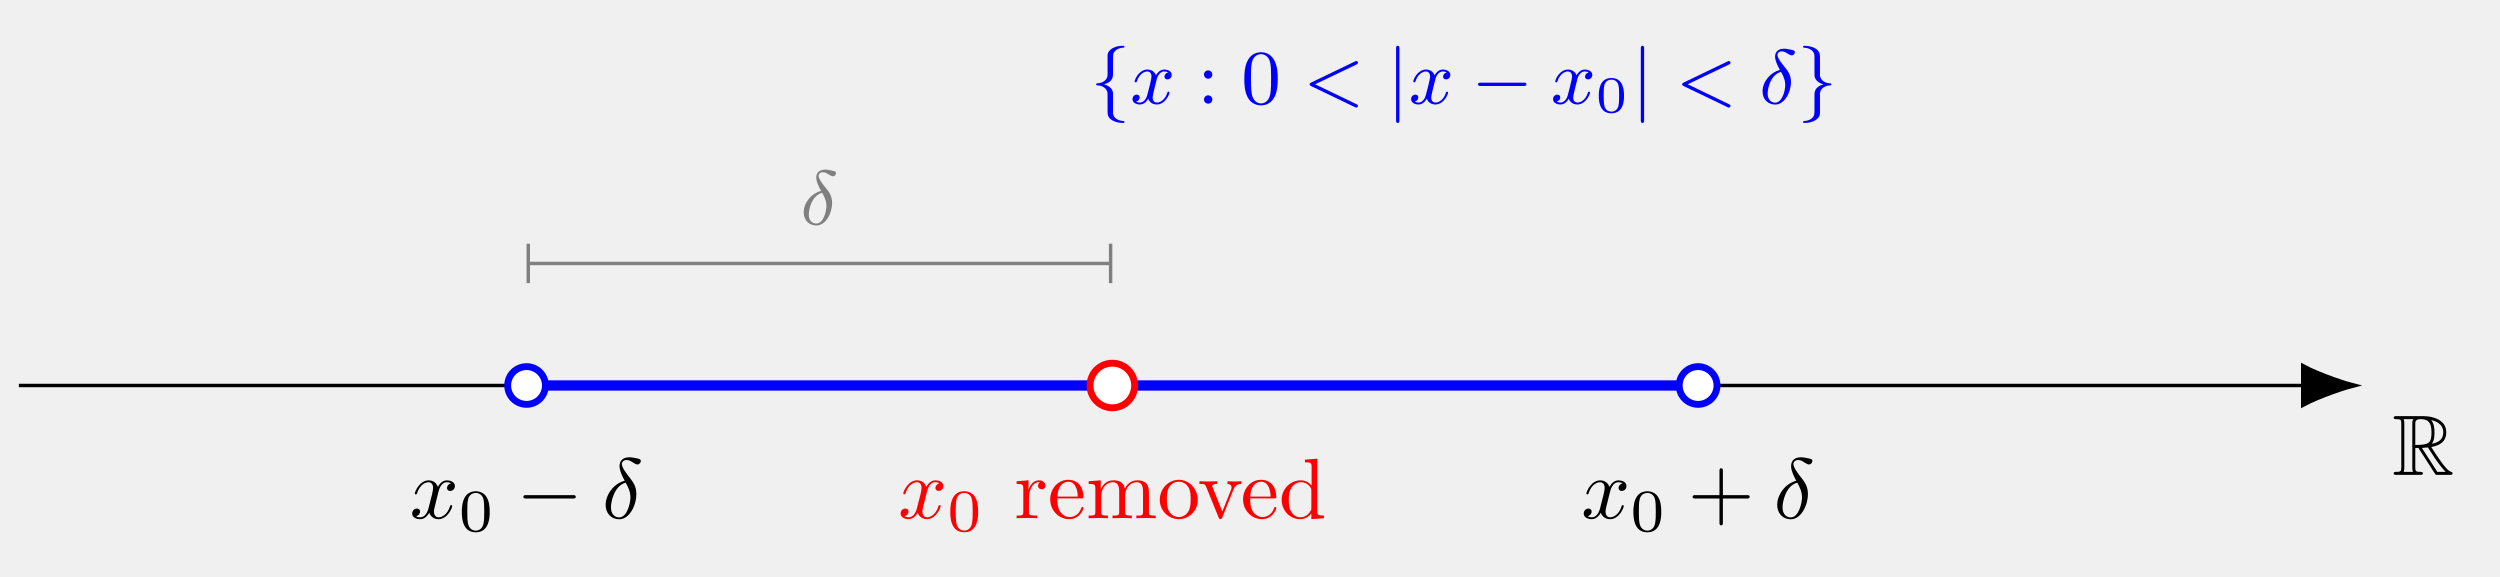
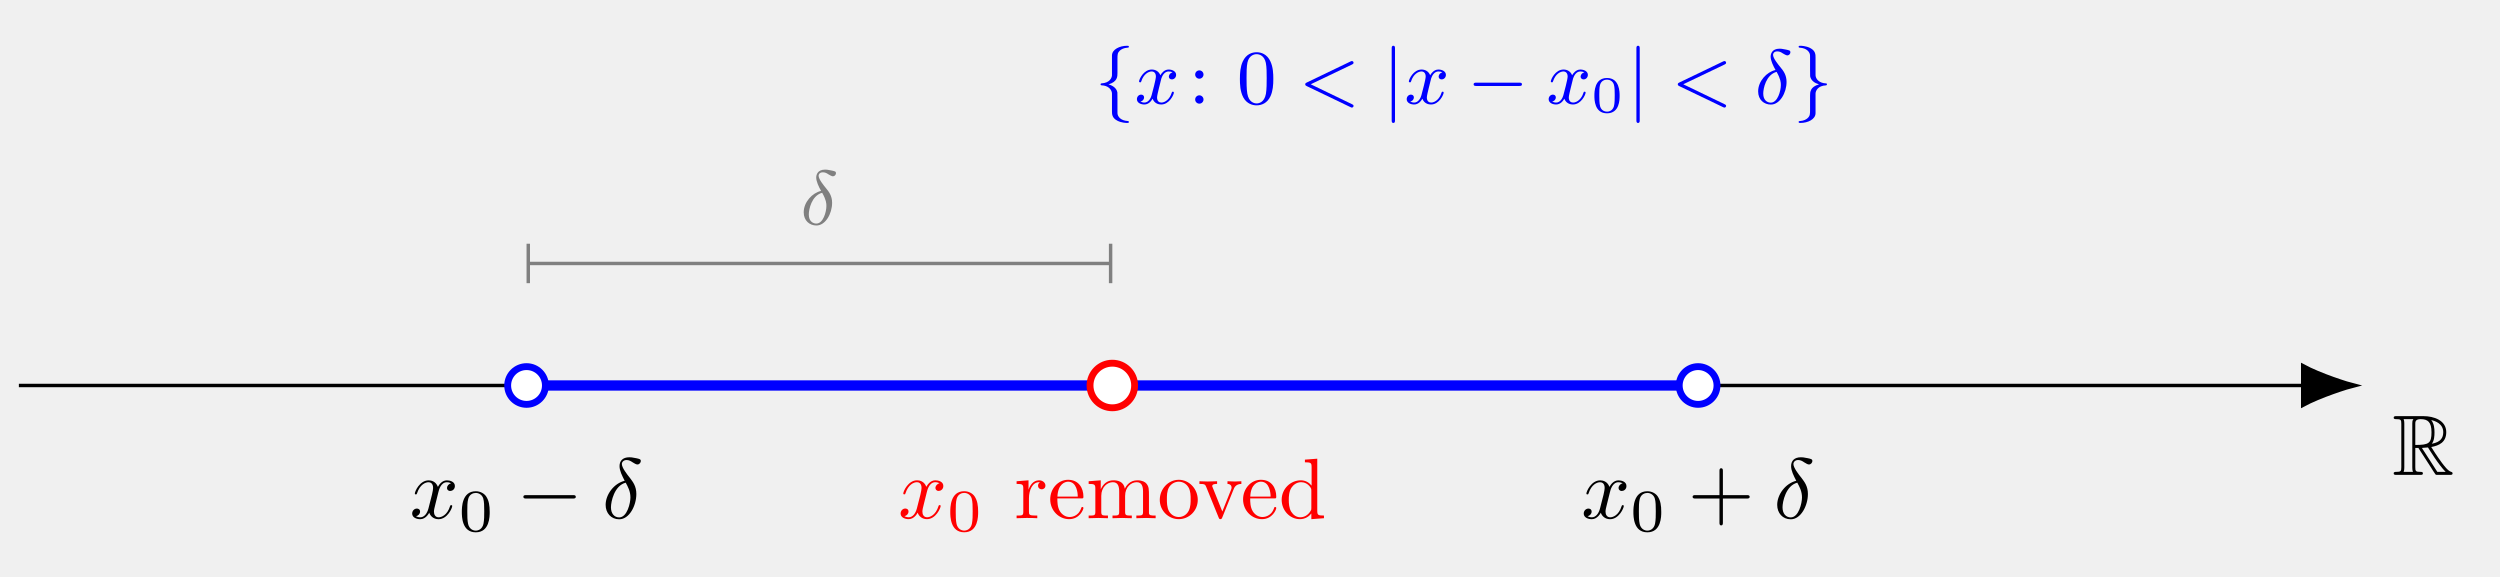
<svg xmlns="http://www.w3.org/2000/svg" version="1.1" viewBox="0 -66.997 290.347 66.997">
  <g id="page1">
    <g transform="matrix(1 0 0 -1 0 0)">
      <path d="M2.191 22.227H267.434" stroke="#000" fill="none" stroke-width=".399" stroke-miterlimit="10" />
      <path d="M273.496 22.227C272.754 22.406 269.477 23.426 267.434 24.539V19.918C269.477 21.027 272.754 22.047 273.496 22.227Z" />
      <path d="M273.496 22.227C272.754 22.406 269.477 23.426 267.434 24.539V19.918C269.477 21.027 272.754 22.047 273.496 22.227Z" stroke="#000" fill="none" stroke-width=".399" stroke-miterlimit="10" />
      <path d="M280.509 14.972H280.867L282.362 12.661C282.461 12.501 282.7 12.113 282.81 11.964C282.879 11.844 282.909 11.844 283.138 11.844H284.513C284.692 11.844 284.842 11.844 284.842 12.023C284.842 12.103 284.782 12.173 284.692 12.193C284.324 12.272 283.836 12.93 283.597 13.249C283.527 13.348 283.029 14.006 282.362 15.081C283.248 15.241 284.105 15.619 284.105 16.805C284.105 18.189 282.64 18.667 281.465 18.667H278.337C278.158 18.667 277.998 18.667 277.998 18.488C277.998 18.319 278.188 18.319 278.267 18.319C278.835 18.319 278.885 18.249 278.885 17.751V12.761C278.885 12.262 278.835 12.193 278.267 12.193C278.188 12.193 277.998 12.193 277.998 12.023C277.998 11.844 278.158 11.844 278.337 11.844H281.067C281.246 11.844 281.395 11.844 281.395 12.023C281.395 12.193 281.226 12.193 281.116 12.193C280.548 12.193 280.509 12.272 280.509 12.761V14.972ZM282.431 15.46C282.71 15.828 282.74 16.357 282.74 16.795C282.74 17.273 282.68 17.801 282.362 18.209C282.77 18.12 283.756 17.811 283.756 16.805C283.756 16.157 283.457 15.649 282.431 15.46ZM280.509 17.781C280.509 17.99 280.509 18.319 281.126 18.319C281.973 18.319 282.391 17.97 282.391 16.795C282.391 15.51 282.082 15.321 280.509 15.321V17.781ZM279.154 12.193C279.234 12.372 279.234 12.651 279.234 12.741V17.771C279.234 17.871 279.234 18.14 279.154 18.319H280.289C280.16 18.159 280.16 17.96 280.16 17.811V12.741C280.16 12.641 280.16 12.372 280.24 12.193H279.154ZM281.276 14.972C281.345 14.982 281.385 14.992 281.465 14.992C281.614 14.992 281.833 15.012 281.983 15.031C282.132 14.792 283.208 13.019 284.035 12.193H283.069L281.276 14.972Z" />
      <path d="M61.152 22.227H197.215" stroke="#00f" fill="none" stroke-width="1.196" stroke-miterlimit="10" />
      <path d="M63.344 22.227C63.344 23.438 62.363 24.418 61.152 24.418S58.961 23.438 58.961 22.227S59.941 20.035 61.152 20.035S63.344 21.016 63.344 22.227Z" fill="#fff" />
      <path d="M63.344 22.227C63.344 23.438 62.363 24.418 61.152 24.418S58.961 23.438 58.961 22.227S59.941 20.035 61.152 20.035S63.344 21.016 63.344 22.227Z" stroke="#00f" fill="none" stroke-width=".797" stroke-miterlimit="10" />
      <path d="M199.41 22.227C199.41 23.438 198.426 24.418 197.215 24.418C196.008 24.418 195.023 23.438 195.023 22.227S196.008 20.035 197.215 20.035C198.426 20.035 199.41 21.016 199.41 22.227Z" fill="#fff" />
      <path d="M199.41 22.227C199.41 23.438 198.426 24.418 197.215 24.418C196.008 24.418 195.023 23.438 195.023 22.227S196.008 20.035 197.215 20.035C198.426 20.035 199.41 21.016 199.41 22.227Z" stroke="#00f" fill="none" stroke-width=".797" stroke-miterlimit="10" />
      <path d="M131.773 22.227C131.773 23.656 130.617 24.816 129.184 24.816C127.754 24.816 126.594 23.656 126.594 22.227S127.754 19.637 129.184 19.637C130.617 19.637 131.773 20.797 131.773 22.227Z" fill="#fff" />
      <path d="M131.773 22.227C131.773 23.656 130.617 24.816 129.184 24.816C127.754 24.816 126.594 23.656 126.594 22.227S127.754 19.637 129.184 19.637C130.617 19.637 131.773 20.797 131.773 22.227Z" stroke="#f00" fill="none" stroke-width=".797" stroke-miterlimit="10" />
      <path d="M50.907 9.815C50.967 10.074 51.196 10.991 51.893 10.991C51.943 10.991 52.182 10.991 52.391 10.861C52.112 10.811 51.913 10.562 51.913 10.323C51.913 10.164 52.023 9.975 52.292 9.975C52.511 9.975 52.83 10.154 52.83 10.552C52.83 11.07 52.242 11.21 51.903 11.21C51.325 11.21 50.977 10.682 50.857 10.453C50.608 11.11 50.07 11.21 49.782 11.21C48.745 11.21 48.178 9.925 48.178 9.676C48.178 9.576 48.277 9.576 48.297 9.576C48.377 9.576 48.407 9.596 48.427 9.686C48.765 10.742 49.423 10.991 49.762 10.991C49.951 10.991 50.299 10.901 50.299 10.323C50.299 10.015 50.13 9.347 49.762 7.953C49.602 7.335 49.253 6.917 48.815 6.917C48.755 6.917 48.526 6.917 48.317 7.046C48.566 7.096 48.785 7.305 48.785 7.584C48.785 7.853 48.566 7.933 48.417 7.933C48.118 7.933 47.869 7.674 47.869 7.355C47.869 6.897 48.367 6.697 48.805 6.697C49.463 6.697 49.821 7.395 49.851 7.455C49.971 7.086 50.329 6.697 50.927 6.697C51.953 6.697 52.521 7.982 52.521 8.231C52.521 8.331 52.431 8.331 52.401 8.331C52.312 8.331 52.292 8.291 52.272 8.221C51.943 7.156 51.266 6.917 50.947 6.917C50.558 6.917 50.399 7.235 50.399 7.574C50.399 7.793 50.459 8.012 50.568 8.451L50.907 9.815Z" />
      <path d="M56.873 7.538C56.873 8.305 56.782 8.856 56.461 9.345C56.245 9.665 55.813 9.944 55.255 9.944C53.637 9.944 53.637 8.04 53.637 7.538S53.637 5.174 55.255 5.174S56.873 7.036 56.873 7.538ZM55.255 5.369C54.934 5.369 54.509 5.557 54.369 6.129C54.271 6.54 54.271 7.113 54.271 7.629C54.271 8.138 54.271 8.668 54.376 9.052C54.522 9.603 54.969 9.749 55.255 9.749C55.631 9.749 55.994 9.519 56.12 9.114C56.231 8.738 56.238 8.235 56.238 7.629C56.238 7.113 56.238 6.596 56.148 6.157C56.008 5.522 55.534 5.369 55.255 5.369Z" />
      <path d="M66.522 9.098C66.692 9.098 66.871 9.098 66.871 9.297S66.692 9.496 66.522 9.496H61.133C60.964 9.496 60.785 9.496 60.785 9.297S60.964 9.098 61.133 9.098H66.522Z" />
      <path d="M72.55 11.16C71.305 10.861 70.338 9.566 70.338 8.361C70.338 7.405 70.976 6.687 71.912 6.687C73.078 6.687 73.904 8.251 73.904 9.626C73.904 10.533 73.506 11.03 73.168 11.479C72.809 11.927 72.221 12.674 72.221 13.112C72.221 13.332 72.42 13.571 72.769 13.571C73.068 13.571 73.267 13.441 73.476 13.302C73.675 13.182 73.875 13.053 74.024 13.053C74.273 13.053 74.423 13.292 74.423 13.451C74.423 13.67 74.263 13.7 73.904 13.78C73.387 13.89 73.247 13.89 73.088 13.89C72.311 13.89 71.952 13.461 71.952 12.864C71.952 12.325 72.241 11.768 72.55 11.16ZM72.669 10.941C72.918 10.483 73.217 9.945 73.217 9.228C73.217 8.57 72.839 6.907 71.912 6.907C71.364 6.907 70.956 7.325 70.956 8.082C70.956 8.71 71.325 10.582 72.669 10.941Z" />
      <path d="M186.971 9.815C187.031 10.074 187.26 10.991 187.957 10.991C188.007 10.991 188.246 10.991 188.455 10.861C188.177 10.811 187.977 10.562 187.977 10.323C187.977 10.164 188.087 9.975 188.356 9.975C188.575 9.975 188.894 10.154 188.894 10.552C188.894 11.07 188.306 11.21 187.967 11.21C187.389 11.21 187.041 10.682 186.921 10.453C186.672 11.11 186.134 11.21 185.846 11.21C184.809 11.21 184.242 9.925 184.242 9.676C184.242 9.576 184.341 9.576 184.361 9.576C184.441 9.576 184.471 9.596 184.491 9.686C184.829 10.742 185.487 10.991 185.826 10.991C186.015 10.991 186.363 10.901 186.363 10.323C186.363 10.015 186.194 9.347 185.826 7.953C185.666 7.335 185.317 6.917 184.879 6.917C184.819 6.917 184.59 6.917 184.381 7.046C184.63 7.096 184.849 7.305 184.849 7.584C184.849 7.853 184.63 7.933 184.481 7.933C184.182 7.933 183.933 7.674 183.933 7.355C183.933 6.897 184.431 6.697 184.869 6.697C185.527 6.697 185.885 7.395 185.915 7.455C186.035 7.086 186.393 6.697 186.991 6.697C188.017 6.697 188.585 7.982 188.585 8.231C188.585 8.331 188.495 8.331 188.465 8.331C188.376 8.331 188.356 8.291 188.336 8.221C188.007 7.156 187.33 6.917 187.011 6.917C186.622 6.917 186.463 7.235 186.463 7.574C186.463 7.793 186.523 8.012 186.632 8.451L186.971 9.815Z" />
      <path d="M192.937 7.538C192.937 8.305 192.846 8.856 192.526 9.345C192.309 9.665 191.877 9.944 191.319 9.944C189.701 9.944 189.701 8.04 189.701 7.538S189.701 5.174 191.319 5.174S192.937 7.036 192.937 7.538ZM191.319 5.369C190.998 5.369 190.573 5.557 190.433 6.129C190.336 6.54 190.336 7.113 190.336 7.629C190.336 8.138 190.336 8.668 190.44 9.052C190.586 9.603 191.033 9.749 191.319 9.749C191.696 9.749 192.058 9.519 192.184 9.114C192.296 8.738 192.302 8.235 192.302 7.629C192.302 7.113 192.302 6.596 192.212 6.157C192.072 5.522 191.598 5.369 191.319 5.369Z" />
      <path d="M200.095 9.098H202.874C203.014 9.098 203.203 9.098 203.203 9.297S203.014 9.496 202.874 9.496H200.095V12.286C200.095 12.425 200.095 12.615 199.896 12.615S199.697 12.425 199.697 12.286V9.496H196.908C196.768 9.496 196.579 9.496 196.579 9.297S196.768 9.098 196.908 9.098H199.697V6.309C199.697 6.17 199.697 5.98 199.896 5.98S200.095 6.17 200.095 6.309V9.098Z" />
      <path d="M208.614 11.16C207.369 10.861 206.402 9.566 206.402 8.361C206.402 7.405 207.04 6.687 207.976 6.687C209.142 6.687 209.968 8.251 209.968 9.626C209.968 10.533 209.57 11.03 209.232 11.479C208.873 11.927 208.285 12.674 208.285 13.112C208.285 13.332 208.484 13.571 208.833 13.571C209.132 13.571 209.331 13.441 209.54 13.302C209.739 13.182 209.939 13.053 210.088 13.053C210.337 13.053 210.487 13.292 210.487 13.451C210.487 13.67 210.327 13.7 209.968 13.78C209.451 13.89 209.311 13.89 209.152 13.89C208.375 13.89 208.016 13.461 208.016 12.864C208.016 12.325 208.305 11.768 208.614 11.16ZM208.733 10.941C208.982 10.483 209.281 9.945 209.281 9.228C209.281 8.57 208.903 6.907 207.976 6.907C207.428 6.907 207.02 7.325 207.02 8.082C207.02 8.71 207.389 10.582 208.733 10.941Z" />
      <path d="M107.634 9.82C107.694 10.079 107.923 10.996 108.62 10.996C108.67 10.996 108.909 10.996 109.118 10.866C108.84 10.816 108.64 10.567 108.64 10.328C108.64 10.169 108.75 9.98 109.019 9.98C109.238 9.98 109.557 10.159 109.557 10.557C109.557 11.075 108.969 11.215 108.63 11.215C108.052 11.215 107.704 10.687 107.584 10.458C107.335 11.115 106.797 11.215 106.509 11.215C105.472 11.215 104.905 9.93 104.905 9.681C104.905 9.581 105.004 9.581 105.024 9.581C105.104 9.581 105.134 9.601 105.154 9.691C105.492 10.747 106.15 10.996 106.489 10.996C106.678 10.996 107.026 10.906 107.026 10.328C107.026 10.02 106.857 9.352 106.489 7.958C106.329 7.34 105.98 6.922 105.542 6.922C105.482 6.922 105.253 6.922 105.044 7.051C105.293 7.101 105.512 7.31 105.512 7.589C105.512 7.858 105.293 7.938 105.144 7.938C104.845 7.938 104.596 7.679 104.596 7.36C104.596 6.902 105.094 6.702 105.532 6.702C106.19 6.702 106.548 7.4 106.578 7.46C106.698 7.091 107.056 6.702 107.654 6.702C108.68 6.702 109.248 7.987 109.248 8.236C109.248 8.336 109.158 8.336 109.128 8.336C109.039 8.336 109.019 8.296 108.999 8.226C108.67 7.161 107.993 6.922 107.674 6.922C107.285 6.922 107.126 7.24 107.126 7.579C107.126 7.798 107.186 8.017 107.295 8.456L107.634 9.82Z" fill="#f00" />
      <path d="M113.6 7.542C113.6 8.309 113.509 8.86 113.188 9.349C112.972 9.669 112.54 9.948 111.982 9.948C110.364 9.948 110.364 8.044 110.364 7.542S110.364 5.178 111.982 5.178S113.6 7.04 113.6 7.542ZM111.982 5.373C111.661 5.373 111.236 5.561 111.096 6.133C110.998 6.544 110.998 7.117 110.998 7.633C110.998 8.142 110.998 8.672 111.103 9.056C111.249 9.607 111.696 9.753 111.982 9.753C112.358 9.753 112.721 9.523 112.847 9.118C112.958 8.742 112.965 8.239 112.965 7.633C112.965 7.117 112.965 6.6 112.875 6.161C112.735 5.526 112.261 5.373 111.982 5.373Z" fill="#f00" />
      <path d="M121.414 10.607C121.414 10.926 121.105 11.215 120.677 11.215C119.95 11.215 119.591 10.547 119.451 10.119V11.215L118.067 11.105V10.796C118.764 10.796 118.844 10.727 118.844 10.239V7.569C118.844 7.121 118.734 7.121 118.067 7.121V6.812L119.202 6.842C119.601 6.842 120.069 6.842 120.468 6.812V7.121H120.258C119.521 7.121 119.501 7.23 119.501 7.589V9.123C119.501 10.109 119.92 10.996 120.677 10.996C120.746 10.996 120.766 10.996 120.786 10.986C120.756 10.976 120.557 10.856 120.557 10.597C120.557 10.318 120.766 10.169 120.986 10.169C121.165 10.169 121.414 10.289 121.414 10.607ZM125.827 7.997C125.827 8.097 125.747 8.117 125.698 8.117C125.608 8.117 125.588 8.057 125.568 7.977C125.22 6.951 124.323 6.951 124.223 6.951C123.726 6.951 123.327 7.25 123.098 7.619C122.799 8.097 122.799 8.755 122.799 9.113H125.578C125.797 9.113 125.827 9.113 125.827 9.322C125.827 10.308 125.289 11.275 124.044 11.275C122.889 11.275 121.972 10.249 121.972 9.004C121.972 7.669 123.018 6.702 124.164 6.702C125.379 6.702 125.827 7.808 125.827 7.997ZM125.17 9.322H122.809C122.869 10.806 123.706 11.055 124.044 11.055C125.07 11.055 125.17 9.711 125.17 9.322ZM134.215 6.812V7.121C133.697 7.121 133.448 7.121 133.438 7.42V9.322C133.438 10.179 133.438 10.488 133.13 10.846C132.99 11.016 132.661 11.215 132.084 11.215C131.247 11.215 130.809 10.617 130.639 10.239C130.5 11.105 129.763 11.215 129.314 11.215C128.587 11.215 128.119 10.786 127.84 10.169V11.215L126.435 11.105V10.796C127.133 10.796 127.212 10.727 127.212 10.239V7.569C127.212 7.121 127.103 7.121 126.435 7.121V6.812L127.561 6.842L128.677 6.812V7.121C128.009 7.121 127.9 7.121 127.9 7.569V9.402C127.9 10.438 128.607 10.996 129.245 10.996C129.872 10.996 129.982 10.458 129.982 9.89V7.569C129.982 7.121 129.872 7.121 129.205 7.121V6.812L130.33 6.842L131.446 6.812V7.121C130.779 7.121 130.669 7.121 130.669 7.569V9.402C130.669 10.438 131.376 10.996 132.014 10.996C132.641 10.996 132.751 10.458 132.751 9.89V7.569C132.751 7.121 132.641 7.121 131.974 7.121V6.812L133.1 6.842L134.215 6.812ZM139.107 8.944C139.107 10.219 138.111 11.275 136.906 11.275C135.661 11.275 134.695 10.189 134.695 8.944C134.695 7.659 135.731 6.702 136.896 6.702C138.101 6.702 139.107 7.679 139.107 8.944ZM138.281 9.023C138.281 8.665 138.281 8.127 138.062 7.689C137.842 7.24 137.404 6.951 136.906 6.951C136.477 6.951 136.039 7.161 135.77 7.619C135.521 8.057 135.521 8.665 135.521 9.023C135.521 9.412 135.521 9.95 135.76 10.388C136.029 10.846 136.497 11.055 136.896 11.055C137.334 11.055 137.762 10.836 138.022 10.408S138.281 9.402 138.281 9.023Z" fill="#f00" />
      <path d="M144.171 10.796V11.105C143.942 11.085 143.653 11.075 143.424 11.075L142.557 11.105V10.796C142.926 10.786 143.035 10.557 143.035 10.368C143.035 10.279 143.015 10.239 142.976 10.129L141.96 7.589L140.844 10.368C140.784 10.498 140.784 10.538 140.784 10.538C140.784 10.796 141.173 10.796 141.352 10.796V11.105L140.266 11.075C139.997 11.075 139.599 11.085 139.3 11.105V10.796C139.928 10.796 139.967 10.737 140.097 10.428L141.531 6.892C141.591 6.752 141.611 6.702 141.74 6.702S141.91 6.792 141.95 6.892L143.254 10.129C143.344 10.358 143.513 10.786 144.171 10.796Z" fill="#f00" />
      <path d="M148.223 7.997C148.223 8.097 148.144 8.117 148.094 8.117C148.004 8.117 147.984 8.057 147.965 7.977C147.616 6.951 146.719 6.951 146.62 6.951C146.122 6.951 145.723 7.25 145.494 7.619C145.195 8.097 145.195 8.755 145.195 9.113H147.975C148.194 9.113 148.223 9.113 148.223 9.322C148.223 10.308 147.685 11.275 146.44 11.275C145.285 11.275 144.369 10.249 144.369 9.004C144.369 7.669 145.414 6.702 146.56 6.702C147.775 6.702 148.223 7.808 148.223 7.997ZM147.566 9.322H145.205C145.265 10.806 146.102 11.055 146.44 11.055C147.466 11.055 147.566 9.711 147.566 9.322ZM153.763 6.812V7.121C153.065 7.121 152.985 7.19 152.985 7.679V13.725L151.551 13.615V13.307C152.248 13.307 152.328 13.237 152.328 12.749V10.597C152.039 10.956 151.611 11.215 151.073 11.215C149.898 11.215 148.852 10.239 148.852 8.954C148.852 7.689 149.828 6.702 150.963 6.702C151.601 6.702 152.049 7.041 152.298 7.36V6.702L153.763 6.812ZM152.298 7.987C152.298 7.808 152.298 7.788 152.189 7.619C151.89 7.141 151.442 6.922 151.013 6.922C150.565 6.922 150.206 7.18 149.967 7.559C149.708 7.968 149.678 8.535 149.678 8.944C149.678 9.312 149.698 9.91 149.987 10.358C150.196 10.667 150.575 10.996 151.113 10.996C151.461 10.996 151.88 10.846 152.189 10.398C152.298 10.229 152.298 10.209 152.298 10.03V7.987Z" fill="#f00" />
      <path d="M61.453 36.398H128.887" stroke="#808080" fill="none" stroke-width=".399" stroke-miterlimit="10" />
      <path d="M61.352 34.109V38.691" stroke="#808080" fill="none" stroke-width=".399" stroke-miterlimit="10" />
      <path d="M128.985 38.691V34.109" stroke="#808080" fill="none" stroke-width=".399" stroke-miterlimit="10" />
      <path d="M95.359 44.825C94.337 44.6 93.342 43.525 93.342 42.341C93.342 41.346 94.041 40.808 94.821 40.808C95.861 40.808 96.64 42.171 96.64 43.444C96.64 44.269 96.246 44.753 95.968 45.093C95.654 45.479 95.072 46.187 95.072 46.591C95.072 46.743 95.188 46.985 95.565 46.985C95.843 46.985 96.022 46.878 96.21 46.752C96.336 46.68 96.596 46.519 96.73 46.519C96.919 46.519 97.089 46.689 97.089 46.887S96.972 47.111 96.551 47.2C96.112 47.299 95.95 47.299 95.825 47.299C94.928 47.299 94.794 46.663 94.794 46.376C94.794 45.927 95.081 45.318 95.359 44.825ZM95.484 44.609C95.959 43.776 95.977 43.372 95.977 43.077C95.977 42.395 95.609 41.033 94.812 41.033C94.426 41.033 93.933 41.283 93.933 42.09C93.933 42.664 94.247 44.269 95.484 44.609Z" fill="#808080" />
-       <path d="M129.268 60.123C129.268 60.661 129.268 60.867 129.563 61.136C129.743 61.288 130.012 61.432 130.424 61.458C130.523 61.467 130.594 61.467 130.594 61.566C130.594 61.682 130.514 61.682 130.397 61.682C129.519 61.682 128.64 61.261 128.631 60.553V58.258C128.622 57.953 128.362 57.362 127.421 57.317C127.34 57.308 127.304 57.254 127.304 57.2C127.304 57.093 127.394 57.084 127.466 57.084C128.093 57.057 128.524 56.698 128.613 56.277C128.631 56.196 128.631 56.178 128.631 55.864V54.089C128.631 53.74 128.631 53.301 129.259 52.978C129.734 52.727 130.299 52.718 130.397 52.718C130.514 52.718 130.594 52.718 130.594 52.834C130.594 52.933 130.505 52.942 130.46 52.942C129.635 52.996 129.357 53.444 129.295 53.686C129.268 53.794 129.268 53.812 129.268 54.134V55.479C129.268 55.739 129.268 56.178 129.259 56.259C129.169 56.761 128.73 57.057 128.228 57.2C129.268 57.496 129.268 58.115 129.268 58.509V60.123Z" fill="#00f" />
-       <path d="M135.669 58.581C135.337 58.518 135.238 58.231 135.238 58.097C135.238 57.927 135.364 57.774 135.588 57.774C135.839 57.774 136.081 57.989 136.081 58.303C136.081 58.715 135.633 58.922 135.211 58.922C134.674 58.922 134.36 58.446 134.252 58.258C134.082 58.697 133.687 58.922 133.257 58.922C132.298 58.922 131.778 57.774 131.778 57.541C131.778 57.46 131.841 57.433 131.903 57.433C131.984 57.433 132.011 57.478 132.029 57.532C132.307 58.419 132.899 58.697 133.239 58.697C133.499 58.697 133.732 58.527 133.732 58.106C133.732 57.783 133.347 56.349 133.23 55.918C133.159 55.64 132.89 55.085 132.396 55.085C132.217 55.085 132.029 55.147 131.939 55.201C132.181 55.246 132.361 55.452 132.361 55.685C132.361 55.909 132.19 56.008 132.02 56.008C131.76 56.008 131.527 55.784 131.527 55.479C131.527 55.04 132.011 54.86 132.388 54.86C132.907 54.86 133.212 55.291 133.347 55.533C133.571 54.941 134.1 54.86 134.342 54.86C135.31 54.86 135.821 56.026 135.821 56.241C135.821 56.286 135.794 56.349 135.705 56.349C135.606 56.349 135.597 56.313 135.552 56.178C135.355 55.533 134.835 55.085 134.369 55.085C134.109 55.085 133.867 55.246 133.867 55.676C133.867 55.873 133.992 56.367 134.073 56.707C134.109 56.868 134.351 57.837 134.369 57.899C134.476 58.222 134.745 58.697 135.202 58.697C135.364 58.697 135.534 58.671 135.669 58.581Z" fill="#00f" />
-       <path d="M140.798 58.339C140.798 58.608 140.583 58.823 140.314 58.823S139.83 58.608 139.83 58.339C139.83 58.079 140.045 57.855 140.314 57.855S140.798 58.079 140.798 58.339ZM140.798 55.443C140.798 55.703 140.583 55.927 140.314 55.927S139.83 55.703 139.83 55.443C139.83 55.174 140.045 54.959 140.314 54.959S140.798 55.174 140.798 55.443Z" fill="#00f" />
-       <path d="M148.395 57.828C148.395 58.428 148.368 59.199 148.055 59.872C147.66 60.714 146.979 60.93 146.459 60.93C145.921 60.93 145.24 60.714 144.845 59.854C144.558 59.235 144.513 58.509 144.513 57.828C144.513 57.245 144.532 56.376 144.917 55.667C145.338 54.905 146.038 54.762 146.45 54.762C147.033 54.762 147.696 55.013 148.073 55.837C148.342 56.438 148.395 57.111 148.395 57.828ZM146.459 54.986C146.19 54.986 145.545 55.112 145.374 56.124C145.285 56.653 145.285 57.424 145.285 57.935C145.285 58.545 145.285 59.253 145.392 59.746C145.572 60.544 146.145 60.706 146.45 60.706C146.791 60.706 147.355 60.526 147.526 59.692C147.624 59.199 147.624 58.5 147.624 57.935C147.624 57.38 147.624 56.627 147.535 56.097C147.347 55.076 146.683 54.986 146.459 54.986Z" fill="#00f" />
-       <path d="M157.532 59.504C157.612 59.54 157.711 59.594 157.711 59.71C157.711 59.809 157.639 59.907 157.514 59.907C157.505 59.907 157.46 59.907 157.352 59.854L152.278 57.415C152.198 57.38 152.099 57.326 152.099 57.209C152.099 57.084 152.18 57.039 152.278 56.994L157.335 54.565C157.46 54.502 157.496 54.502 157.514 54.502C157.657 54.502 157.711 54.627 157.711 54.69C157.711 54.807 157.648 54.842 157.55 54.887L152.736 57.209L157.532 59.504Z" fill="#00f" />
-       <path d="M162.525 61.351C162.525 61.503 162.525 61.682 162.337 61.682C162.14 61.682 162.14 61.512 162.14 61.351V53.05C162.14 52.897 162.14 52.718 162.328 52.718C162.525 52.718 162.525 52.888 162.525 53.05V61.351Z" fill="#00f" />
-       <path d="M168.026 58.581C167.694 58.518 167.595 58.231 167.595 58.097C167.595 57.927 167.721 57.774 167.945 57.774C168.196 57.774 168.438 57.989 168.438 58.303C168.438 58.715 167.99 58.922 167.568 58.922C167.031 58.922 166.717 58.446 166.609 58.258C166.439 58.697 166.044 58.922 165.614 58.922C164.655 58.922 164.135 57.774 164.135 57.541C164.135 57.46 164.198 57.433 164.26 57.433C164.341 57.433 164.368 57.478 164.386 57.532C164.664 58.419 165.256 58.697 165.596 58.697C165.856 58.697 166.089 58.527 166.089 58.106C166.089 57.783 165.704 56.349 165.587 55.918C165.516 55.64 165.247 55.085 164.753 55.085C164.574 55.085 164.386 55.147 164.296 55.201C164.538 55.246 164.718 55.452 164.718 55.685C164.718 55.909 164.547 56.008 164.377 56.008C164.117 56.008 163.884 55.784 163.884 55.479C163.884 55.04 164.368 54.86 164.745 54.86C165.264 54.86 165.569 55.291 165.704 55.533C165.928 54.941 166.457 54.86 166.699 54.86C167.667 54.86 168.178 56.026 168.178 56.241C168.178 56.286 168.151 56.349 168.062 56.349C167.963 56.349 167.954 56.313 167.909 56.178C167.712 55.533 167.192 55.085 166.726 55.085C166.466 55.085 166.224 55.246 166.224 55.676C166.224 55.873 166.349 56.367 166.43 56.707C166.466 56.868 166.708 57.837 166.726 57.899C166.833 58.222 167.102 58.697 167.559 58.697C167.721 58.697 167.891 58.671 168.026 58.581Z" fill="#00f" />
-       <path d="M176.938 57.012C177.099 57.012 177.27 57.012 177.27 57.209C177.27 57.397 177.091 57.397 176.938 57.397H171.99C171.837 57.397 171.658 57.397 171.658 57.209C171.658 57.012 171.828 57.012 171.99 57.012H176.938Z" fill="#00f" />
-       <path d="M184.513 58.581C184.181 58.518 184.082 58.231 184.082 58.097C184.082 57.927 184.208 57.774 184.432 57.774C184.683 57.774 184.925 57.989 184.925 58.303C184.925 58.715 184.477 58.922 184.055 58.922C183.518 58.922 183.204 58.446 183.096 58.258C182.926 58.697 182.531 58.922 182.101 58.922C181.142 58.922 180.622 57.774 180.622 57.541C180.622 57.46 180.685 57.433 180.747 57.433C180.828 57.433 180.855 57.478 180.873 57.532C181.151 58.419 181.743 58.697 182.083 58.697C182.343 58.697 182.576 58.527 182.576 58.106C182.576 57.783 182.191 56.349 182.074 55.918C182.003 55.64 181.734 55.085 181.24 55.085C181.061 55.085 180.873 55.147 180.783 55.201C181.025 55.246 181.205 55.452 181.205 55.685C181.205 55.909 181.034 56.008 180.864 56.008C180.604 56.008 180.371 55.784 180.371 55.479C180.371 55.04 180.855 54.86 181.232 54.86C181.751 54.86 182.056 55.291 182.191 55.533C182.415 54.941 182.944 54.86 183.186 54.86C184.154 54.86 184.665 56.026 184.665 56.241C184.665 56.286 184.638 56.349 184.549 56.349C184.45 56.349 184.441 56.313 184.396 56.178C184.199 55.533 183.679 55.085 183.213 55.085C182.953 55.085 182.711 55.246 182.711 55.676C182.711 55.873 182.836 56.367 182.917 56.707C182.953 56.868 183.195 57.837 183.213 57.899C183.32 58.222 183.589 58.697 184.046 58.697C184.208 58.697 184.378 58.671 184.513 58.581Z" fill="#00f" />
-       <path d="M188.613 55.87C188.613 56.307 188.613 57.939 187.148 57.939S185.684 56.307 185.684 55.87C185.684 55.44 185.684 53.837 187.148 53.837S188.613 55.44 188.613 55.87ZM187.148 54.029C186.897 54.029 186.491 54.148 186.347 54.645C186.252 54.991 186.252 55.577 186.252 55.948C186.252 56.348 186.252 56.809 186.335 57.132C186.485 57.67 186.939 57.747 187.148 57.747C187.423 57.747 187.818 57.616 187.95 57.161C188.039 56.845 188.045 56.408 188.045 55.948C188.045 55.565 188.045 54.961 187.944 54.627C187.776 54.106 187.346 54.029 187.148 54.029Z" fill="#00f" />
-       <path d="M190.946 61.351C190.946 61.503 190.946 61.682 190.758 61.682C190.561 61.682 190.561 61.512 190.561 61.351V53.05C190.561 52.897 190.561 52.718 190.749 52.718C190.946 52.718 190.946 52.888 190.946 53.05V61.351Z" fill="#00f" />
-       <path d="M200.8 59.504C200.88 59.54 200.979 59.594 200.979 59.71C200.979 59.809 200.907 59.907 200.782 59.907C200.773 59.907 200.728 59.907 200.62 59.854L195.546 57.415C195.466 57.38 195.367 57.326 195.367 57.209C195.367 57.084 195.448 57.039 195.546 56.994L200.603 54.565C200.728 54.502 200.764 54.502 200.782 54.502C200.925 54.502 200.979 54.627 200.979 54.69C200.979 54.807 200.916 54.842 200.818 54.887L196.004 57.209L200.8 59.504Z" fill="#00f" />
-       <path d="M206.718 58.868C205.696 58.643 204.701 57.568 204.701 56.384C204.701 55.389 205.4 54.852 206.18 54.852C207.22 54.852 208 56.214 208 57.487C208 58.312 207.606 58.796 207.328 59.137C207.014 59.522 206.431 60.23 206.431 60.634C206.431 60.786 206.548 61.028 206.924 61.028C207.202 61.028 207.381 60.921 207.57 60.795C207.695 60.723 207.955 60.562 208.09 60.562C208.278 60.562 208.448 60.732 208.448 60.93S208.332 61.154 207.911 61.243C207.471 61.342 207.31 61.342 207.184 61.342C206.288 61.342 206.153 60.706 206.153 60.419C206.153 59.97 206.44 59.361 206.718 58.868ZM206.844 58.652C207.319 57.819 207.337 57.415 207.337 57.12C207.337 56.438 206.969 55.076 206.171 55.076C205.786 55.076 205.293 55.327 205.293 56.133C205.293 56.707 205.606 58.312 206.844 58.652Z" fill="#00f" />
-       <path d="M211.367 56.142C211.376 56.447 211.636 57.039 212.577 57.084C212.658 57.093 212.693 57.147 212.693 57.2C212.693 57.308 212.604 57.317 212.532 57.317C211.905 57.344 211.474 57.702 211.385 58.124C211.367 58.204 211.367 58.222 211.367 58.536V60.311C211.367 60.661 211.367 61.1 210.739 61.423C210.264 61.665 209.699 61.682 209.601 61.682C209.493 61.682 209.403 61.682 209.403 61.566C209.403 61.467 209.493 61.458 209.538 61.458C210.363 61.405 210.641 60.957 210.703 60.714C210.73 60.607 210.73 60.589 210.73 60.266V58.922C210.73 58.662 210.73 58.222 210.739 58.142C210.829 57.64 211.268 57.344 211.77 57.2C210.73 56.904 210.73 56.286 210.73 55.891V54.278C210.73 53.74 210.73 53.534 210.434 53.265C210.255 53.112 209.986 52.969 209.574 52.942C209.475 52.933 209.403 52.933 209.403 52.834C209.403 52.718 209.493 52.718 209.601 52.718C210.479 52.718 211.358 53.139 211.367 53.847V56.142Z" fill="#00f" />
+       <path d="M129.78 60.123C129.78 60.661 129.78 60.867 130.075 61.136C130.255 61.288 130.524 61.432 130.936 61.458C131.035 61.467 131.106 61.467 131.106 61.566C131.106 61.682 131.026 61.682 130.909 61.682C130.031 61.682 129.152 61.261 129.143 60.553V58.258C129.134 57.953 128.874 57.362 127.933 57.317C127.852 57.308 127.816 57.254 127.816 57.2C127.816 57.093 127.906 57.084 127.978 57.084C128.605 57.057 129.036 56.698 129.125 56.277C129.143 56.196 129.143 56.178 129.143 55.864V54.089C129.143 53.74 129.143 53.301 129.771 52.978C130.246 52.727 130.811 52.718 130.909 52.718C131.026 52.718 131.106 52.718 131.106 52.834C131.106 52.933 131.017 52.942 130.972 52.942C130.147 52.996 129.869 53.444 129.807 53.686C129.78 53.794 129.78 53.812 129.78 54.134V55.479C129.78 55.739 129.78 56.178 129.771 56.259C129.681 56.761 129.242 57.057 128.74 57.2C129.78 57.496 129.78 58.115 129.78 58.509V60.123Z" fill="#00f" />
+       <path d="M136.181 58.581C135.849 58.518 135.75 58.231 135.75 58.097C135.75 57.927 135.876 57.774 136.1 57.774C136.351 57.774 136.593 57.989 136.593 58.303C136.593 58.715 136.145 58.922 135.723 58.922C135.186 58.922 134.872 58.446 134.764 58.258C134.594 58.697 134.199 58.922 133.769 58.922C132.81 58.922 132.29 57.774 132.29 57.541C132.29 57.46 132.353 57.433 132.415 57.433C132.496 57.433 132.523 57.478 132.541 57.532C132.819 58.419 133.411 58.697 133.751 58.697C134.011 58.697 134.244 58.527 134.244 58.106C134.244 57.783 133.859 56.349 133.742 55.918C133.671 55.64 133.402 55.085 132.908 55.085C132.729 55.085 132.541 55.147 132.451 55.201C132.693 55.246 132.873 55.452 132.873 55.685C132.873 55.909 132.702 56.008 132.532 56.008C132.272 56.008 132.039 55.784 132.039 55.479C132.039 55.04 132.523 54.86 132.9 54.86C133.419 54.86 133.724 55.291 133.859 55.533C134.083 54.941 134.612 54.86 134.854 54.86C135.822 54.86 136.333 56.026 136.333 56.241C136.333 56.286 136.306 56.349 136.217 56.349C136.118 56.349 136.109 56.313 136.064 56.178C135.867 55.533 135.347 55.085 134.881 55.085C134.621 55.085 134.379 55.246 134.379 55.676C134.379 55.873 134.504 56.367 134.585 56.707C134.621 56.868 134.863 57.837 134.881 57.899C134.988 58.222 135.257 58.697 135.714 58.697C135.876 58.697 136.046 58.671 136.181 58.581Z" fill="#00f" />
+       <path d="M139.774 58.339C139.774 58.608 139.559 58.823 139.29 58.823S138.806 58.608 138.806 58.339C138.806 58.079 139.021 57.855 139.29 57.855S139.774 58.079 139.774 58.339ZM139.774 55.443C139.774 55.703 139.559 55.927 139.29 55.927S138.806 55.703 138.806 55.443C138.806 55.174 139.021 54.959 139.29 54.959S139.774 55.174 139.774 55.443Z" fill="#00f" />
+       <path d="M147.882 57.828C147.882 58.428 147.856 59.199 147.542 59.872C147.147 60.714 146.466 60.93 145.946 60.93C145.408 60.93 144.727 60.714 144.332 59.854C144.046 59.235 144.001 58.509 144.001 57.828C144.001 57.245 144.019 56.376 144.404 55.667C144.826 54.905 145.525 54.762 145.937 54.762C146.52 54.762 147.183 55.013 147.56 55.837C147.829 56.438 147.882 57.111 147.882 57.828ZM145.946 54.986C145.677 54.986 145.032 55.112 144.861 56.124C144.772 56.653 144.772 57.424 144.772 57.935C144.772 58.545 144.772 59.253 144.879 59.746C145.059 60.544 145.632 60.706 145.937 60.706C146.278 60.706 146.842 60.526 147.013 59.692C147.112 59.199 147.112 58.5 147.112 57.935C147.112 57.38 147.112 56.627 147.022 56.097C146.834 55.076 146.17 54.986 145.946 54.986Z" fill="#00f" />
+       <path d="M157.02 59.504C157.1 59.54 157.199 59.594 157.199 59.71C157.199 59.809 157.127 59.907 157.002 59.907C156.993 59.907 156.948 59.907 156.84 59.854L151.766 57.415C151.686 57.38 151.587 57.326 151.587 57.209C151.587 57.084 151.668 57.039 151.766 56.994L156.823 54.565C156.948 54.502 156.984 54.502 157.002 54.502C157.145 54.502 157.199 54.627 157.199 54.69C157.199 54.807 157.136 54.842 157.038 54.887L152.224 57.209L157.02 59.504Z" fill="#00f" />
+       <path d="M162.014 61.351C162.014 61.503 162.014 61.682 161.826 61.682C161.629 61.682 161.629 61.512 161.629 61.351V53.05C161.629 52.897 161.629 52.718 161.817 52.718C162.014 52.718 162.014 52.888 162.014 53.05V61.351Z" fill="#00f" />
+       <path d="M167.514 58.581C167.182 58.518 167.083 58.231 167.083 58.097C167.083 57.927 167.209 57.774 167.433 57.774C167.684 57.774 167.926 57.989 167.926 58.303C167.926 58.715 167.478 58.922 167.056 58.922C166.519 58.922 166.205 58.446 166.097 58.258C165.927 58.697 165.532 58.922 165.102 58.922C164.143 58.922 163.623 57.774 163.623 57.541C163.623 57.46 163.686 57.433 163.748 57.433C163.829 57.433 163.856 57.478 163.874 57.532C164.152 58.419 164.744 58.697 165.084 58.697C165.344 58.697 165.577 58.527 165.577 58.106C165.577 57.783 165.192 56.349 165.075 55.918C165.004 55.64 164.735 55.085 164.241 55.085C164.062 55.085 163.874 55.147 163.784 55.201C164.026 55.246 164.206 55.452 164.206 55.685C164.206 55.909 164.035 56.008 163.865 56.008C163.605 56.008 163.372 55.784 163.372 55.479C163.372 55.04 163.856 54.86 164.233 54.86C164.752 54.86 165.057 55.291 165.192 55.533C165.416 54.941 165.945 54.86 166.187 54.86C167.155 54.86 167.666 56.026 167.666 56.241C167.666 56.286 167.639 56.349 167.55 56.349C167.451 56.349 167.442 56.313 167.397 56.178C167.2 55.533 166.68 55.085 166.214 55.085C165.954 55.085 165.712 55.246 165.712 55.676C165.712 55.873 165.837 56.367 165.918 56.707C165.954 56.868 166.196 57.837 166.214 57.899C166.321 58.222 166.59 58.697 167.047 58.697C167.209 58.697 167.379 58.671 167.514 58.581Z" fill="#00f" />
+       <path d="M176.426 57.012C176.588 57.012 176.758 57.012 176.758 57.209C176.758 57.397 176.579 57.397 176.426 57.397H171.478C171.325 57.397 171.146 57.397 171.146 57.209C171.146 57.012 171.316 57.012 171.478 57.012H176.426Z" fill="#00f" />
+       <path d="M184.001 58.581C183.669 58.518 183.57 58.231 183.57 58.097C183.57 57.927 183.696 57.774 183.92 57.774C184.171 57.774 184.413 57.989 184.413 58.303C184.413 58.715 183.965 58.922 183.543 58.922C183.006 58.922 182.692 58.446 182.584 58.258C182.414 58.697 182.019 58.922 181.589 58.922C180.63 58.922 180.11 57.774 180.11 57.541C180.11 57.46 180.173 57.433 180.235 57.433C180.316 57.433 180.343 57.478 180.361 57.532C180.639 58.419 181.231 58.697 181.571 58.697C181.831 58.697 182.064 58.527 182.064 58.106C182.064 57.783 181.679 56.349 181.562 55.918C181.491 55.64 181.222 55.085 180.728 55.085C180.549 55.085 180.361 55.147 180.271 55.201C180.513 55.246 180.693 55.452 180.693 55.685C180.693 55.909 180.522 56.008 180.352 56.008C180.092 56.008 179.859 55.784 179.859 55.479C179.859 55.04 180.343 54.86 180.72 54.86C181.239 54.86 181.544 55.291 181.679 55.533C181.903 54.941 182.432 54.86 182.674 54.86C183.642 54.86 184.153 56.026 184.153 56.241C184.153 56.286 184.126 56.349 184.037 56.349C183.938 56.349 183.929 56.313 183.884 56.178C183.687 55.533 183.167 55.085 182.701 55.085C182.441 55.085 182.199 55.246 182.199 55.676C182.199 55.873 182.324 56.367 182.405 56.707C182.441 56.868 182.683 57.837 182.701 57.899C182.808 58.222 183.077 58.697 183.534 58.697C183.696 58.697 183.866 58.671 184.001 58.581Z" fill="#00f" />
+       <path d="M188.101 55.87C188.101 56.307 188.101 57.939 186.636 57.939S185.172 56.307 185.172 55.87C185.172 55.44 185.172 53.837 186.636 53.837S188.101 55.44 188.101 55.87ZM186.636 54.029C186.385 54.029 185.979 54.148 185.835 54.645C185.74 54.991 185.74 55.577 185.74 55.948C185.74 56.348 185.74 56.809 185.823 57.132C185.973 57.67 186.427 57.747 186.636 57.747C186.911 57.747 187.306 57.616 187.438 57.161C187.527 56.845 187.533 56.408 187.533 55.948C187.533 55.565 187.533 54.961 187.432 54.627C187.264 54.106 186.834 54.029 186.636 54.029Z" fill="#00f" />
+       <path d="M190.435 61.351C190.435 61.503 190.435 61.682 190.247 61.682C190.05 61.682 190.05 61.512 190.05 61.351V53.05C190.05 52.897 190.05 52.718 190.238 52.718C190.435 52.718 190.435 52.888 190.435 53.05V61.351Z" fill="#00f" />
+       <path d="M200.288 59.504C200.368 59.54 200.467 59.594 200.467 59.71C200.467 59.809 200.395 59.907 200.27 59.907C200.261 59.907 200.216 59.907 200.108 59.854L195.034 57.415C194.954 57.38 194.855 57.326 194.855 57.209C194.855 57.084 194.936 57.039 195.034 56.994L200.091 54.565C200.216 54.502 200.252 54.502 200.27 54.502C200.413 54.502 200.467 54.627 200.467 54.69C200.467 54.807 200.404 54.842 200.306 54.887L195.492 57.209L200.288 59.504Z" fill="#00f" />
+       <path d="M206.206 58.868C205.184 58.643 204.189 57.568 204.189 56.384C204.189 55.389 204.888 54.852 205.668 54.852C206.708 54.852 207.488 56.214 207.488 57.487C207.488 58.312 207.094 58.796 206.816 59.137C206.502 59.522 205.919 60.23 205.919 60.634C205.919 60.786 206.036 61.028 206.412 61.028C206.69 61.028 206.869 60.921 207.058 60.795C207.183 60.723 207.443 60.562 207.578 60.562C207.766 60.562 207.936 60.732 207.936 60.93S207.82 61.154 207.399 61.243C206.959 61.342 206.798 61.342 206.672 61.342C205.776 61.342 205.641 60.706 205.641 60.419C205.641 59.97 205.928 59.361 206.206 58.868ZM206.332 58.652C206.807 57.819 206.825 57.415 206.825 57.12C206.825 56.438 206.457 55.076 205.659 55.076C205.274 55.076 204.781 55.327 204.781 56.133C204.781 56.707 205.094 58.312 206.332 58.652Z" fill="#00f" />
+       <path d="M210.855 56.142C210.864 56.447 211.124 57.039 212.065 57.084C212.146 57.093 212.181 57.147 212.181 57.2C212.181 57.308 212.092 57.317 212.02 57.317C211.393 57.344 210.962 57.702 210.873 58.124C210.855 58.204 210.855 58.222 210.855 58.536V60.311C210.855 60.661 210.855 61.1 210.227 61.423C209.752 61.665 209.187 61.682 209.089 61.682C208.981 61.682 208.891 61.682 208.891 61.566C208.891 61.467 208.981 61.458 209.026 61.458C209.851 61.405 210.129 60.957 210.191 60.714C210.218 60.607 210.218 60.589 210.218 60.266V58.922C210.218 58.662 210.218 58.222 210.227 58.142C210.317 57.64 210.756 57.344 211.258 57.2C210.218 56.904 210.218 56.286 210.218 55.891V54.278C210.218 53.74 210.218 53.534 209.922 53.265C209.743 53.112 209.474 52.969 209.062 52.942C208.963 52.933 208.891 52.933 208.891 52.834C208.891 52.718 208.981 52.718 209.089 52.718C209.967 52.718 210.846 53.139 210.855 53.847V56.142Z" fill="#00f" />
    </g>
  </g>
</svg>
